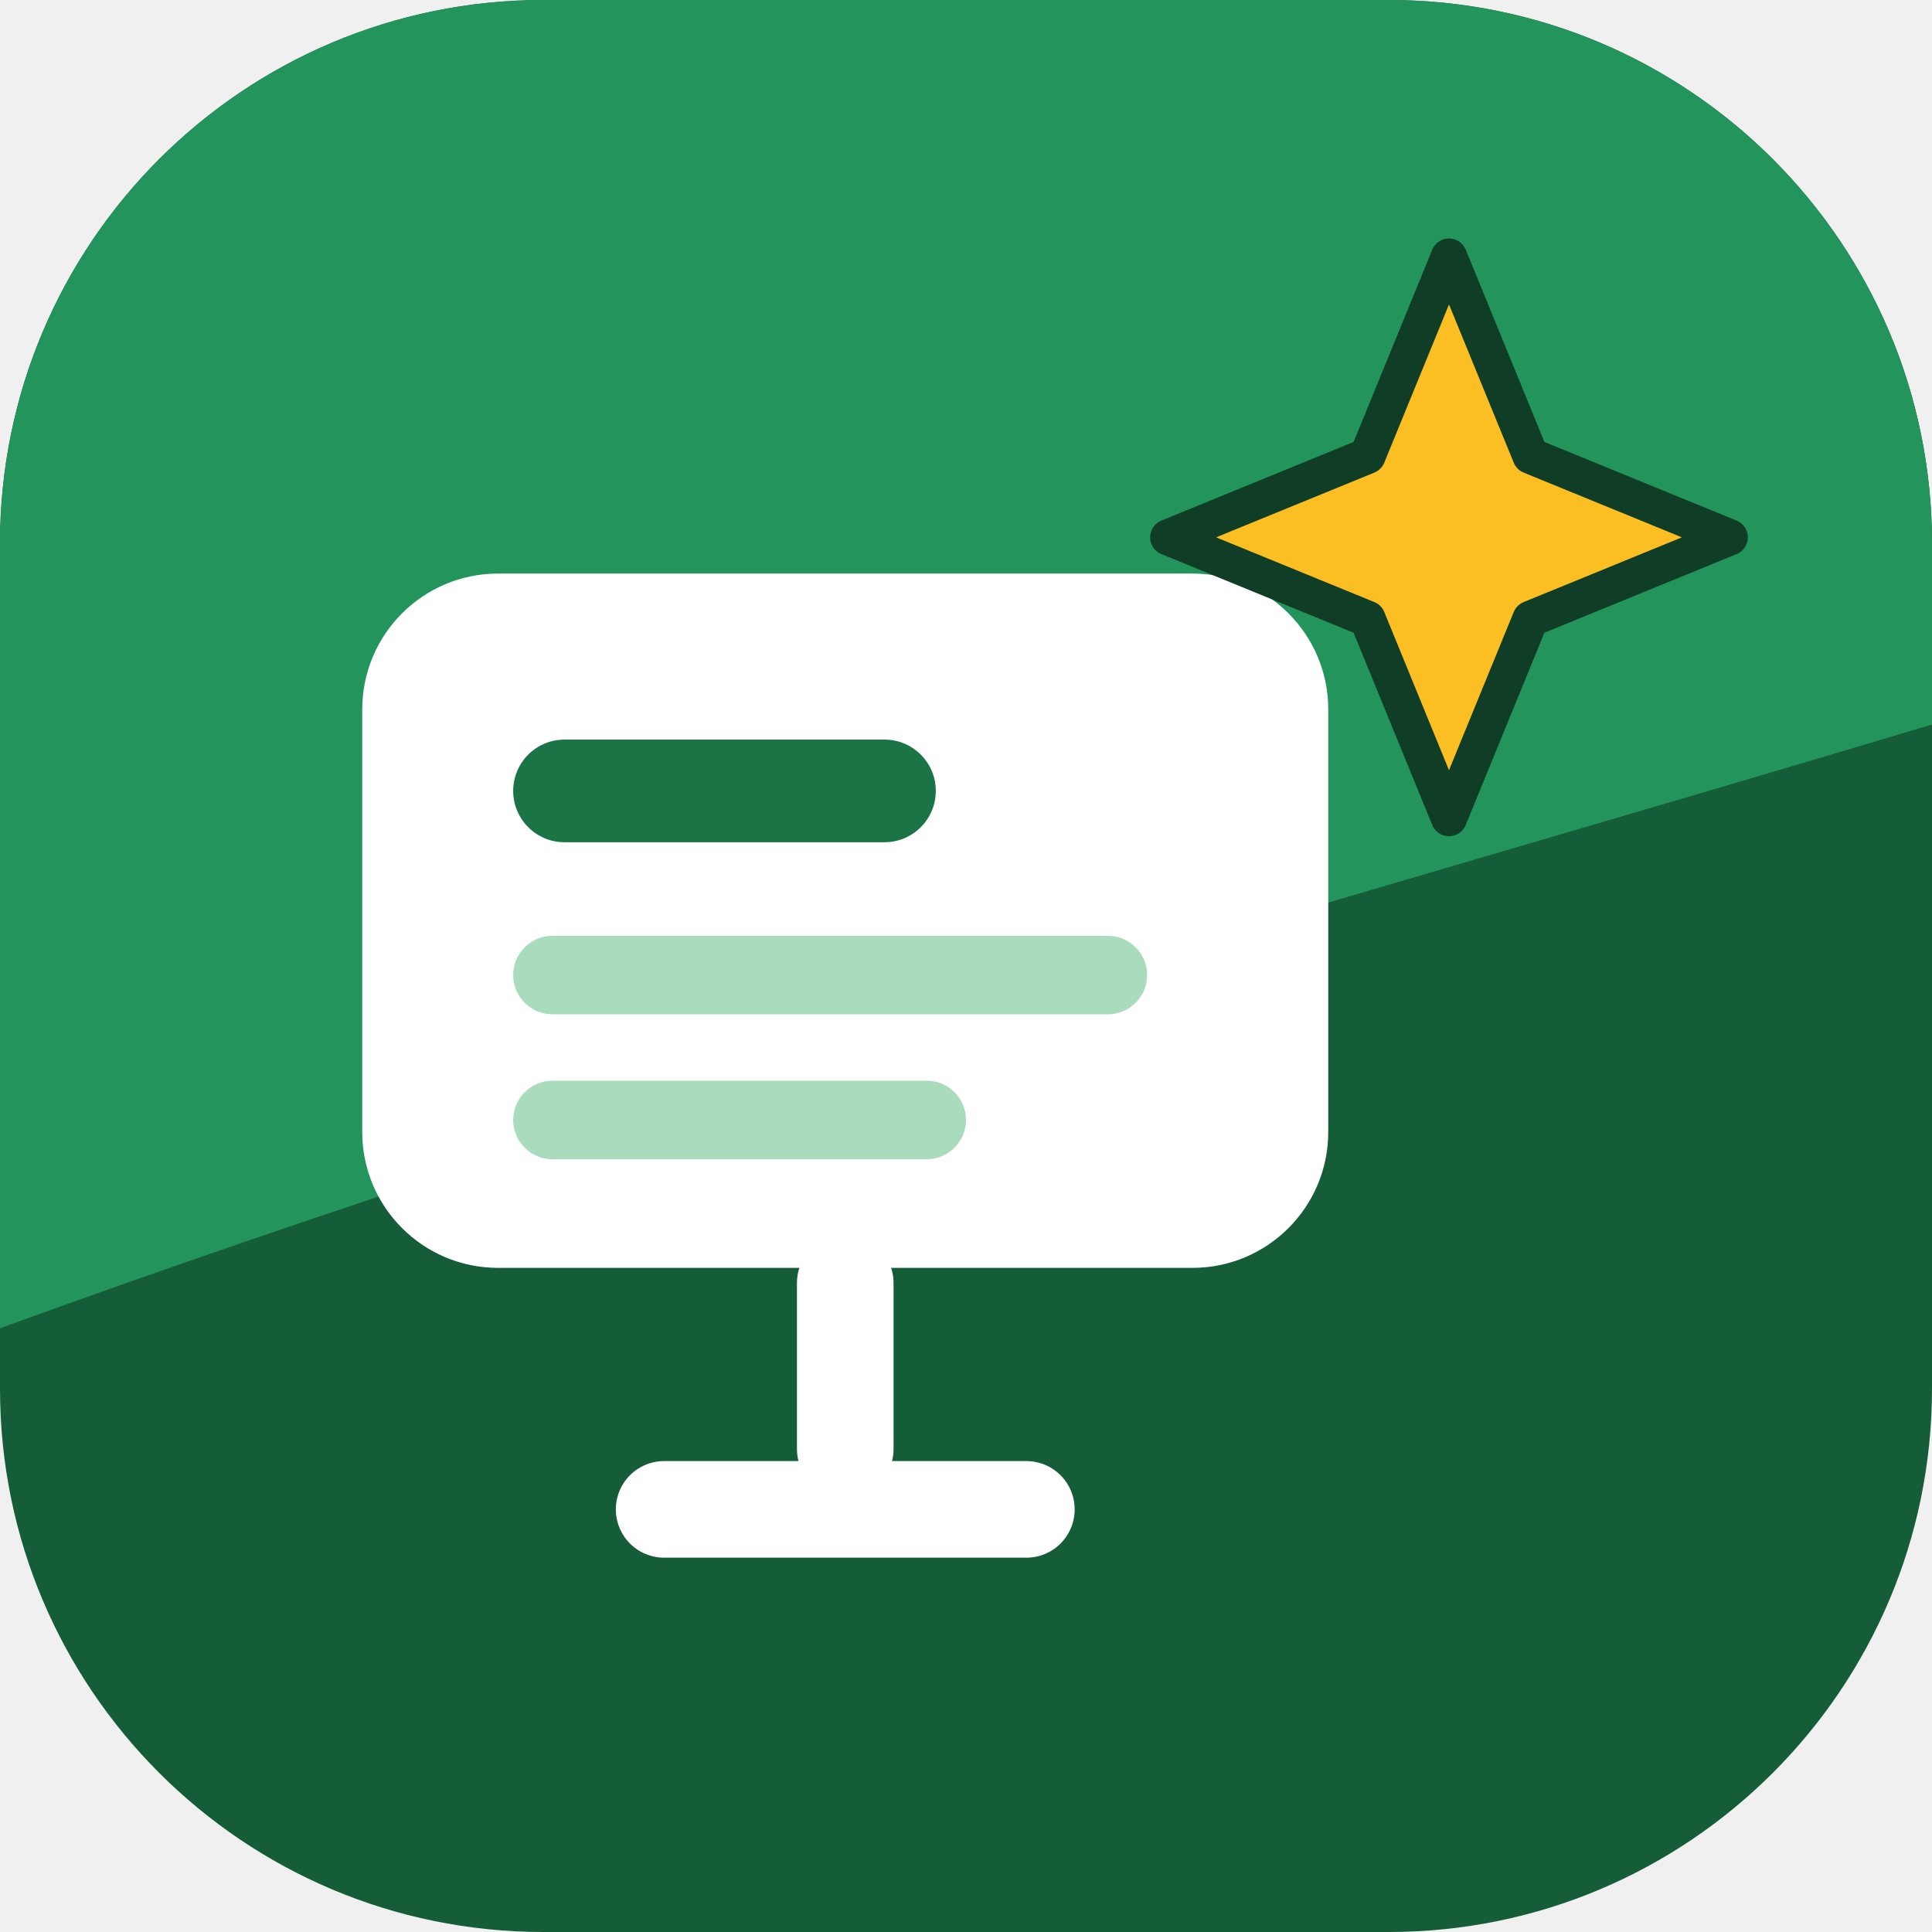
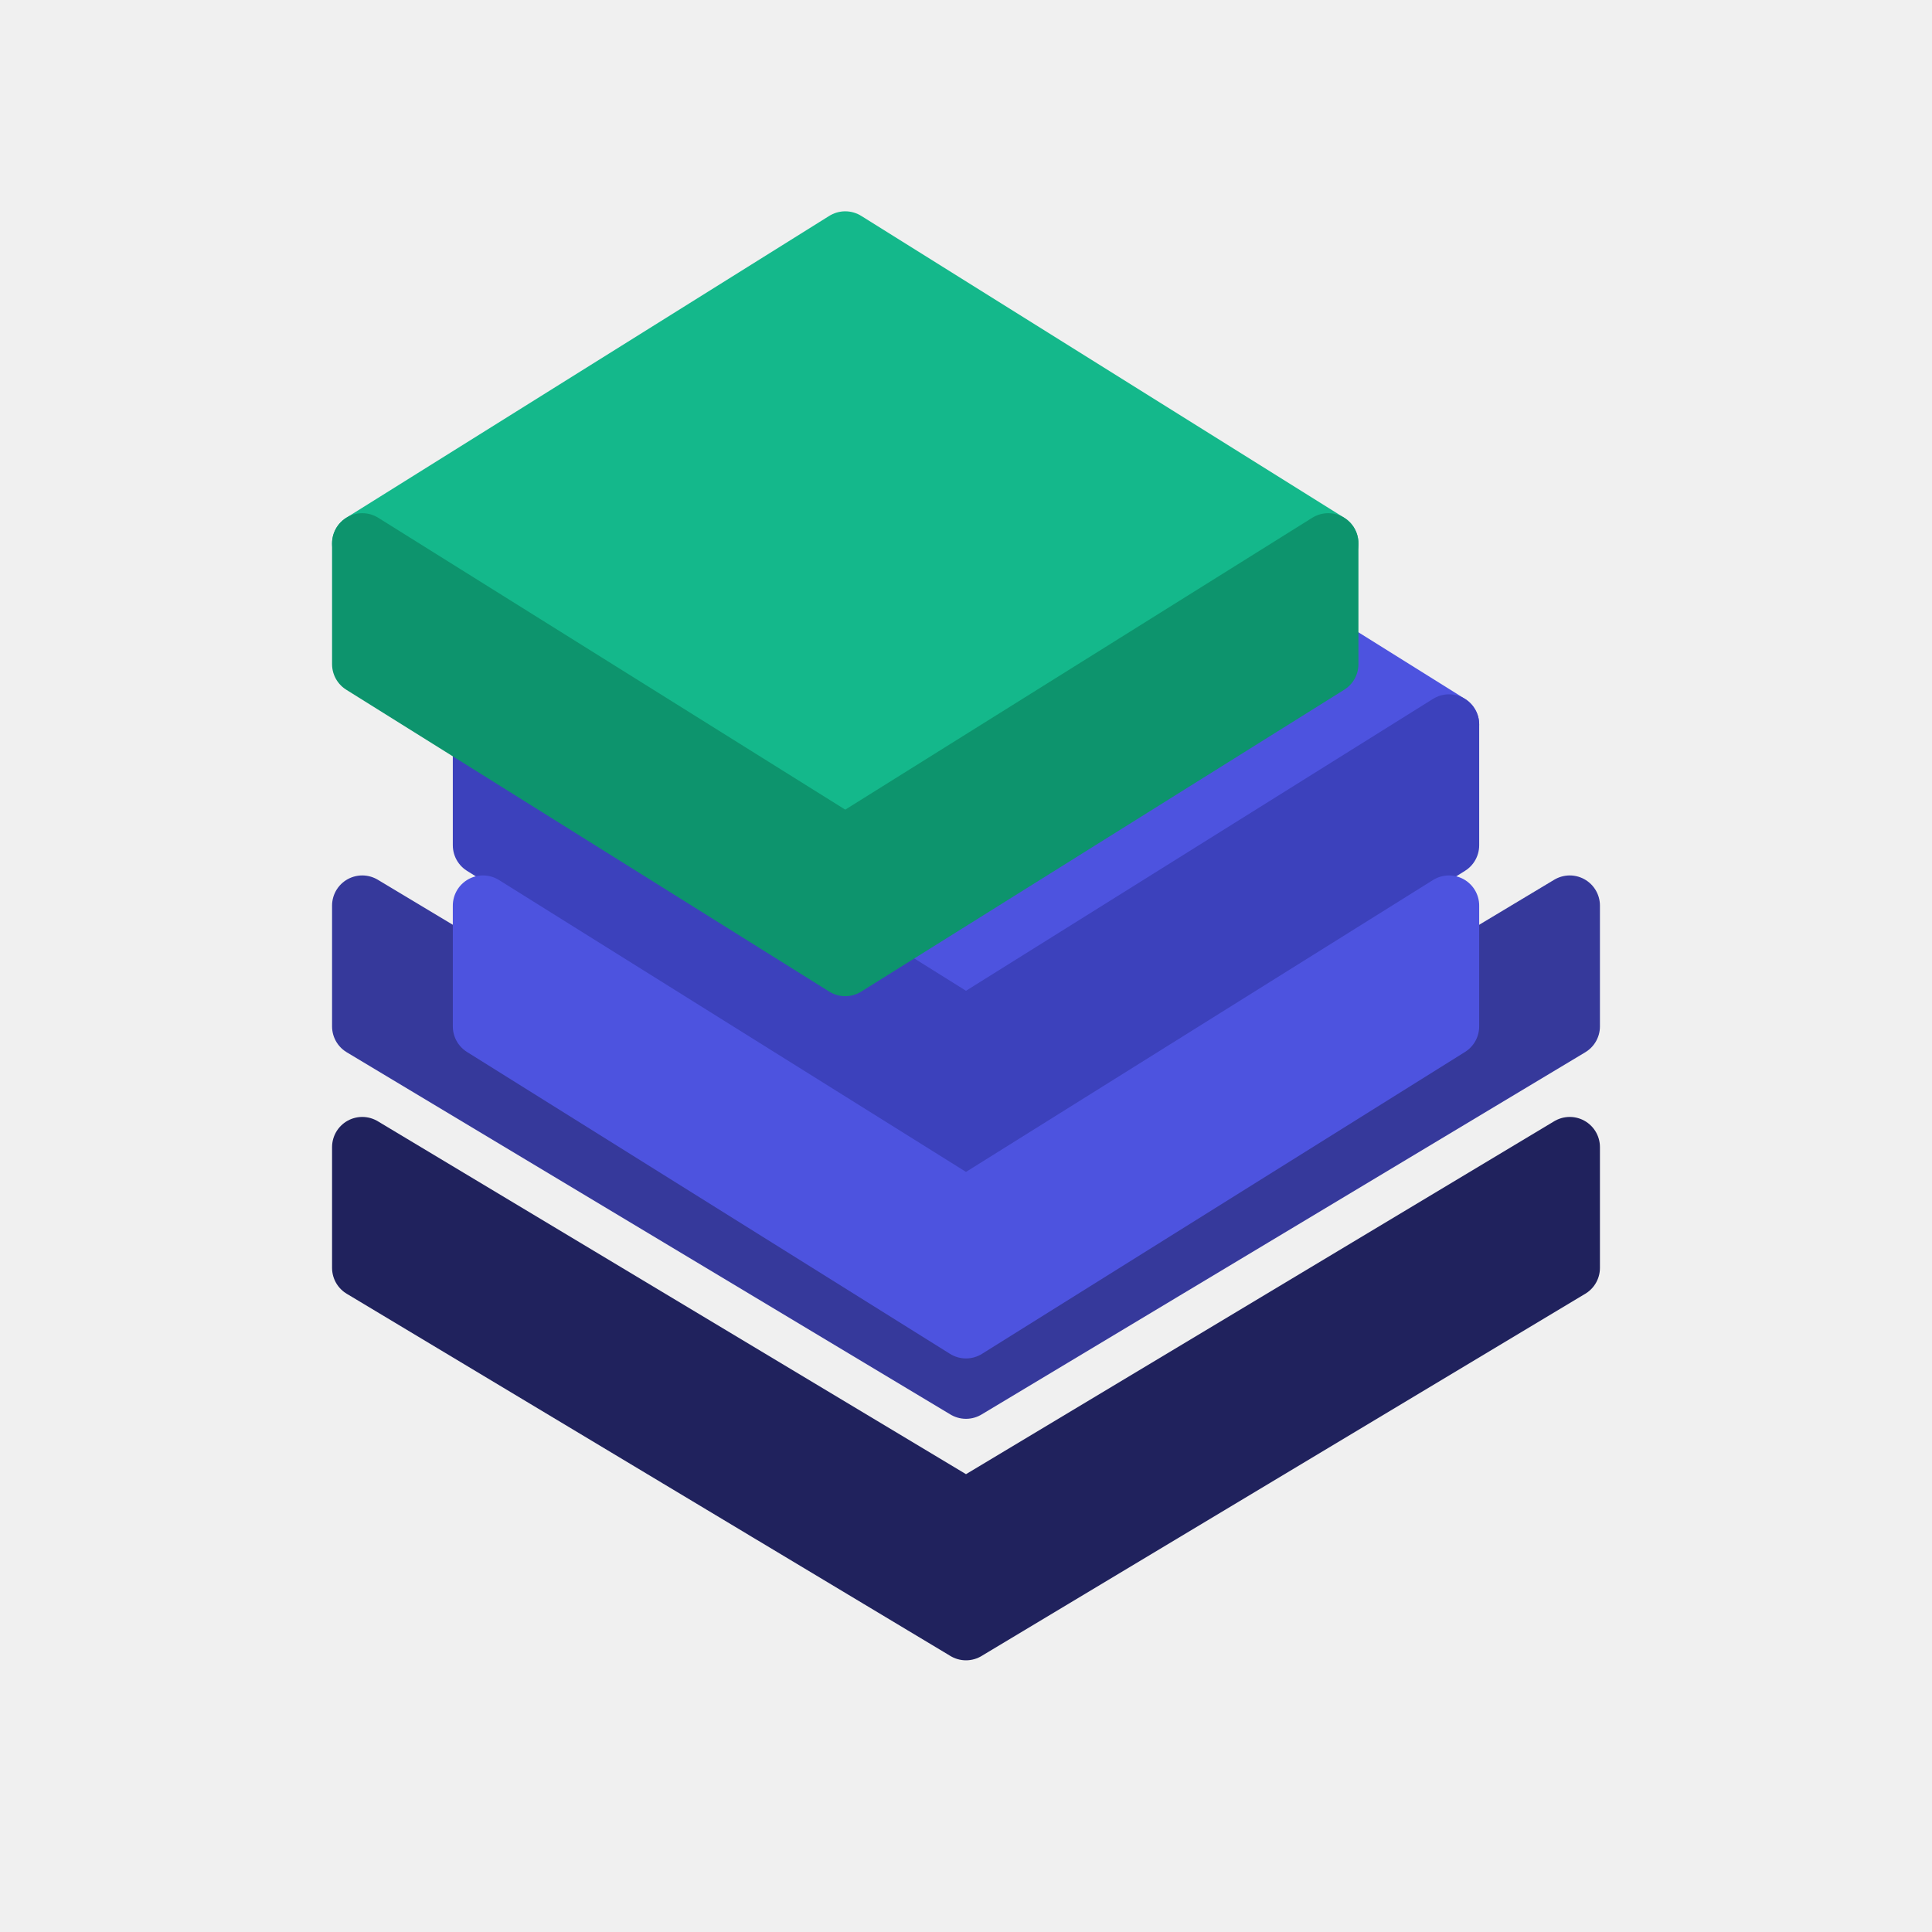
<svg xmlns="http://www.w3.org/2000/svg" viewBox="0 0 64 64">
-   <rect width="64" height="64" rx="18" fill="#155c38" />
-   <path d="M0 18A18 18 0 0 1 18 0h28a18 18 0 0 1 18 18v6C44 30 22 36 0 44z" fill="#23955c" />
-   <rect x="12" y="19" width="32" height="23" rx="4.5" fill="#fff" />
-   <rect x="17" y="24.5" width="14" height="3.4" rx="1.7" fill="#1b7446" />
-   <rect x="17" y="31" width="21" height="2.6" rx="1.3" fill="#a8dcbc" />
-   <rect x="17" y="35.8" width="15" height="2.6" rx="1.3" fill="#a8dcbc" />
-   <path d="M28 42.5v5.5M22 50h12" stroke="#fff" stroke-width="3.2" stroke-linecap="round" />
-   <path d="M48 8.5l2.7 6.6 6.6 2.7-6.6 2.7-2.7 6.6-2.7-6.6-6.6-2.7 6.6-2.7z" fill="#fbbf24" stroke="#0f3d26" stroke-width="1.2" stroke-linejoin="round" />
+   <g stroke-width="2" stroke-linejoin="round">
+     <path d="M12,38 L32,50 L52,38 L52,42 L32,54 L12,42 Z" fill="#20225d" stroke="#20225d" />
+     <path d="M12,30 L32,42 L52,30 L52,34 L32,46 L12,34 Z" fill="#36399b" stroke="#36399b" />
+     <path d="M16,24 L32,34 L48,24 L32,14 Z" fill="#4d53df" stroke="#4d53df" />
+     <path d="M16,24 L32,34 L48,24 L48,28 L32,38 L16,28 Z" fill="#3c41bc" stroke="#3c41bc" />
+     <path d="M48,30 L32,40 L16,30 L16,34 L32,44 L48,34 Z" fill="#4d53df" stroke="#4d53df" />
+     <path d="M12,18 L28,28 L44,18 L28,8 Z" fill="#14b88b" stroke="#14b88b" />
+     <path d="M12,18 L28,28 L44,18 L44,22 L28,32 L12,22 Z" fill="#0d946d" stroke="#0d946d" />
+   </g>
</svg>
